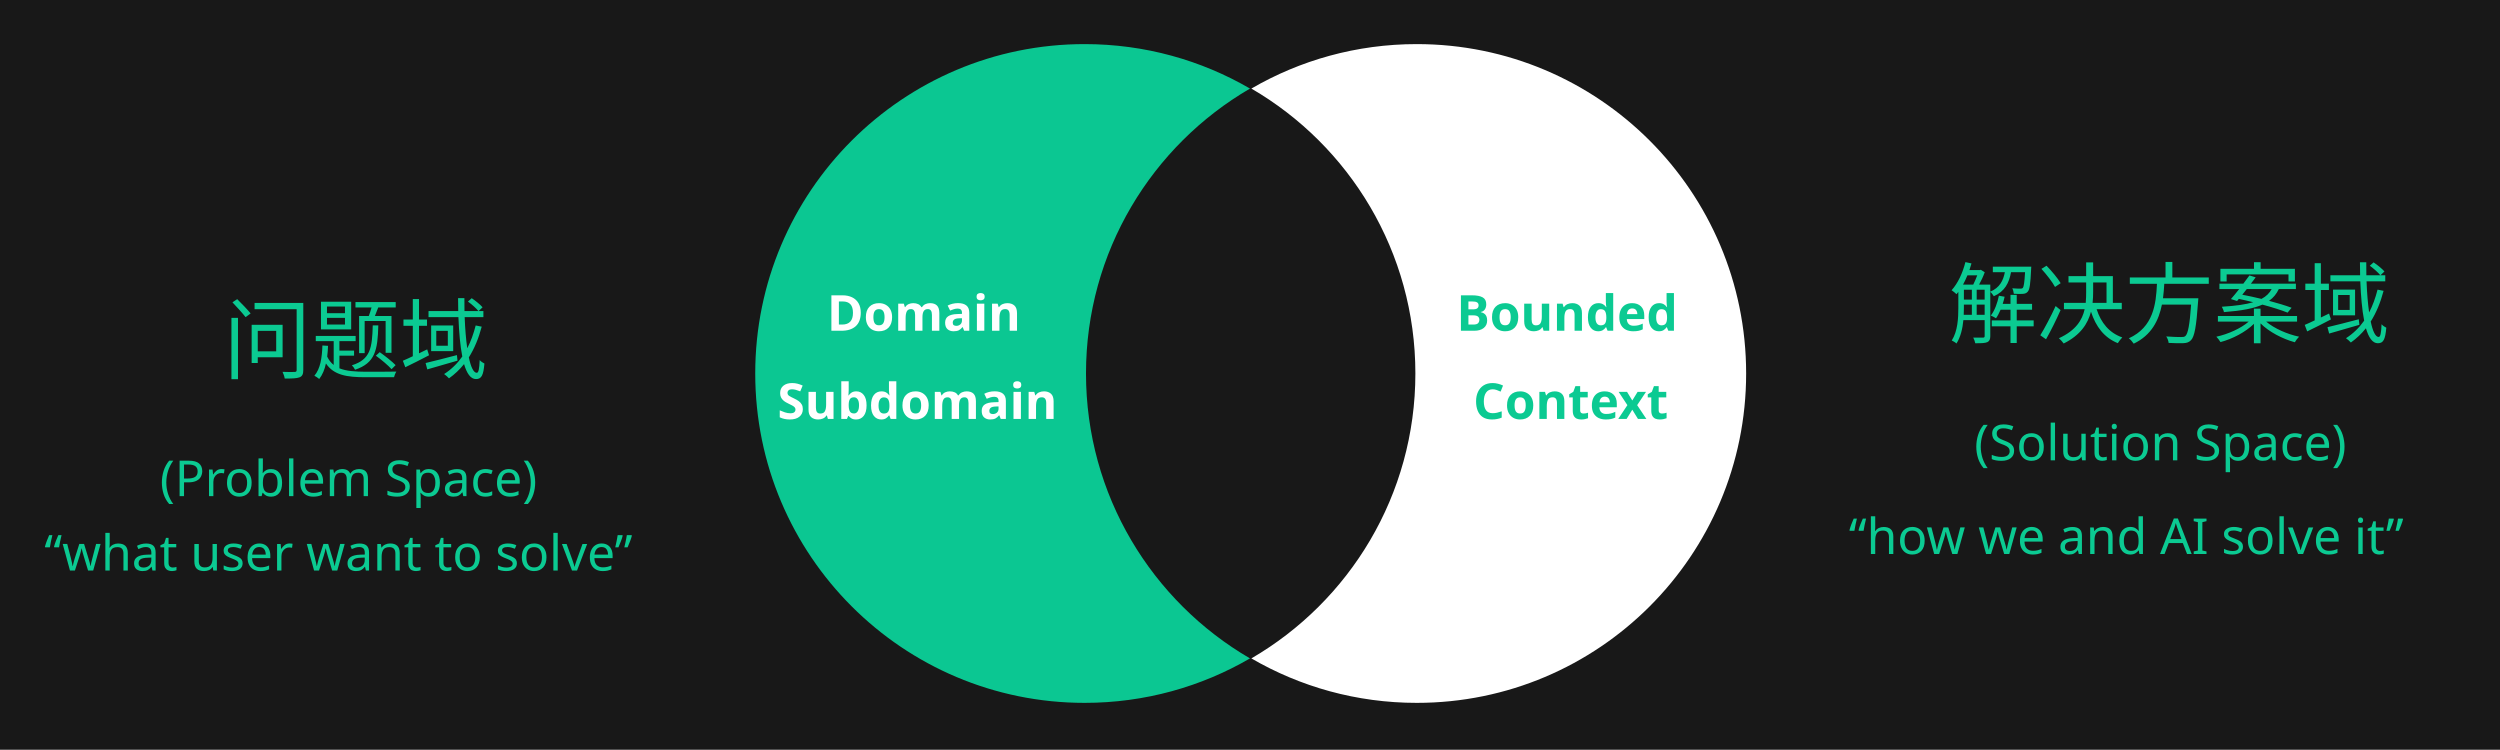
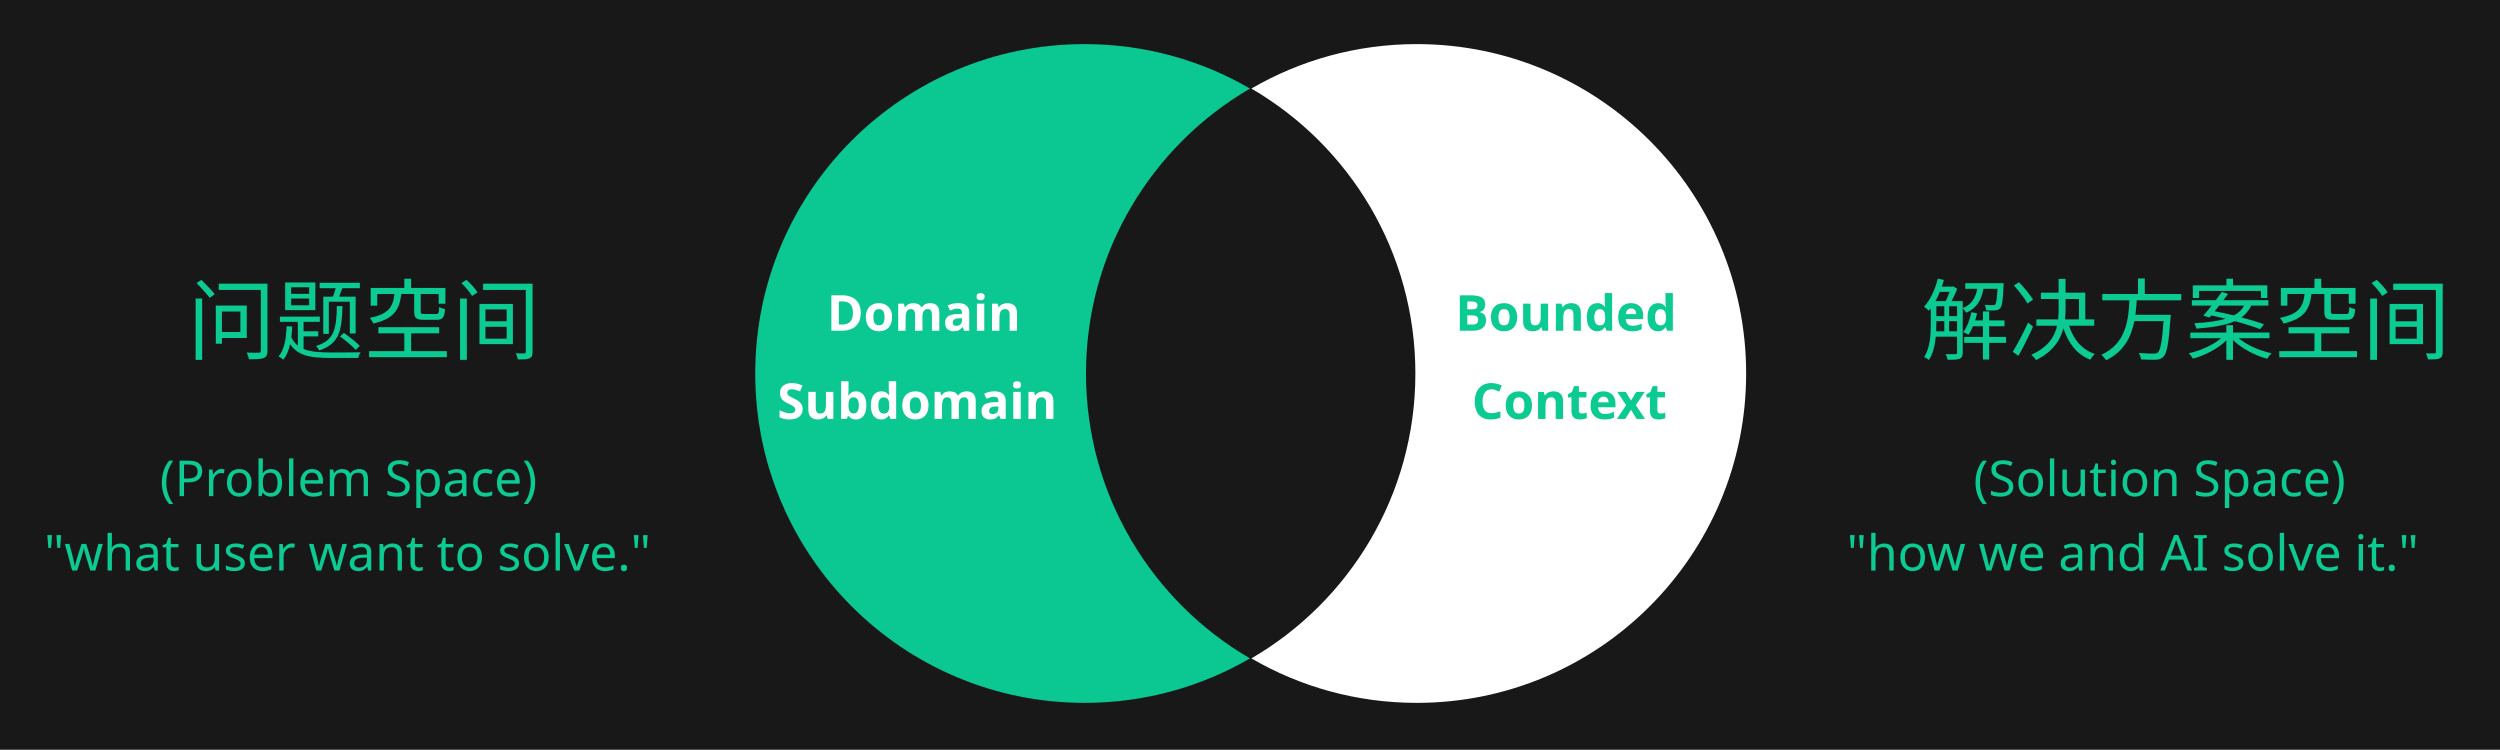
<svg xmlns="http://www.w3.org/2000/svg" width="907px" height="272px" viewBox="0 0 907 272" version="1.1">
  <g id="Page-1" stroke="none" stroke-width="1" fill="none" fill-rule="evenodd">
    <g id="basic-consider">
      <rect id="Rectangle" fill="#181818" x="0" y="0" width="907" height="272" />
      <path d="M393.5,16 C415.37,16 435.868,21.875 453.502,32.133 C417.919,52.83 394,91.372 394,135.5 C394,179.628 417.919,218.17 453.499,238.868 C435.868,249.125 415.37,255 393.5,255 C327.502,255 274,201.498 274,135.5 C274,69.502 327.502,16 393.5,16 Z" id="Combined-Shape" fill="#0BC792" />
      <path d="M514,16 C579.998,16 633.5,69.502 633.5,135.5 C633.5,201.498 579.998,255 514,255 C492.13,255 471.633,249.125 453.999,238.867 C489.581,218.17 513.5,179.629 513.5,135.5 C513.5,91.371 489.581,52.83 454,32.132 C471.633,21.875 492.13,16 514,16 Z" id="Combined-Shape" fill="#FFFFFF" />
-       <text id="Bounded-Context" font-family="Comfortaa-Bold, Comfortaa" font-size="18" font-weight="bold" line-spacing="32" fill="#0BCA92">
-         <tspan x="528.399" y="120">Bounded</tspan>
-         <tspan x="534.474" y="152">Context</tspan>
+       <text id="Bounded-Context" font-family="Comfortaa-Bold, Comfortaa" font-size="18" font-weight="bold" fill="#0BCA92">
+         <tspan x="528" y="120">Bounded</tspan>
+         <tspan x="534" y="152">Context</tspan>
      </text>
-       <text id="Domain-Subdomain" font-family="Comfortaa-Bold, Comfortaa" font-size="18" font-weight="bold" line-spacing="32" fill="#FFFFFF">
-         <tspan x="300.005" y="120">Domain</tspan>
-         <tspan x="282.068" y="152">Subdomain</tspan>
+       <text id="Domain-Subdomain" font-family="Comfortaa-Bold, Comfortaa" font-size="18" font-weight="bold" fill="#FFFFFF">
+         <tspan x="300" y="120">Domain</tspan>
+         <tspan x="282" y="152">Subdomain</tspan>
      </text>
-       <text id="问题域-(Problem-Space)" font-family="PingFangSC-Semibold, PingFang SC" font-size="32" font-weight="500" fill="#0BCA92">
-         <tspan x="81" y="135">问题域</tspan>
-         <tspan x="58.008" y="180" font-size="18">(Problem Space)</tspan>
+       <text id="problem-space" font-family="PingFangSC-Semibold, PingFang SC" font-size="32" font-weight="500" fill="#0BCA92">
+         <tspan x="68" y="128">问题空间</tspan>
+         <tspan x="58" y="180" font-size="18">(Problem Space)</tspan>
      </text>
-       <text id="解决方案域-(Solution-Spac" font-family="PingFangSC-Semibold, PingFang SC" font-size="32" font-weight="500" fill="#0BCA92">
-         <tspan x="707" y="122">解决方案域</tspan>
-         <tspan x="716.287" y="167" font-size="18">(Solution Space)</tspan>
+       <text id="solution-space" font-family="PingFangSC-Semibold, PingFang SC" font-size="32" font-weight="500" fill="#0BCA92">
+         <tspan x="697" y="128">解决方案空间</tspan>
+         <tspan x="716" y="180" font-size="18">(Solution Space)</tspan>
      </text>
      <text id="“what-user-want-to-s" font-family="PingFangSC-Semibold, PingFang SC" font-size="18" font-weight="500" fill="#0BCA92">
-         <tspan x="16.082" y="207">“what user want to solve”</tspan>
+         <tspan x="16" y="207">"what user want to solve."</tspan>
      </text>
      <text id="“how-we-and-AI-solve" font-family="PingFangSC-Semibold, PingFang SC" font-size="18" font-weight="500" fill="#0BCA92">
-         <tspan x="670.761" y="201">“how we and AI solve it”</tspan>
+         <tspan x="670" y="207">"how we and AI solve it."</tspan>
      </text>
    </g>
  </g>
</svg>
